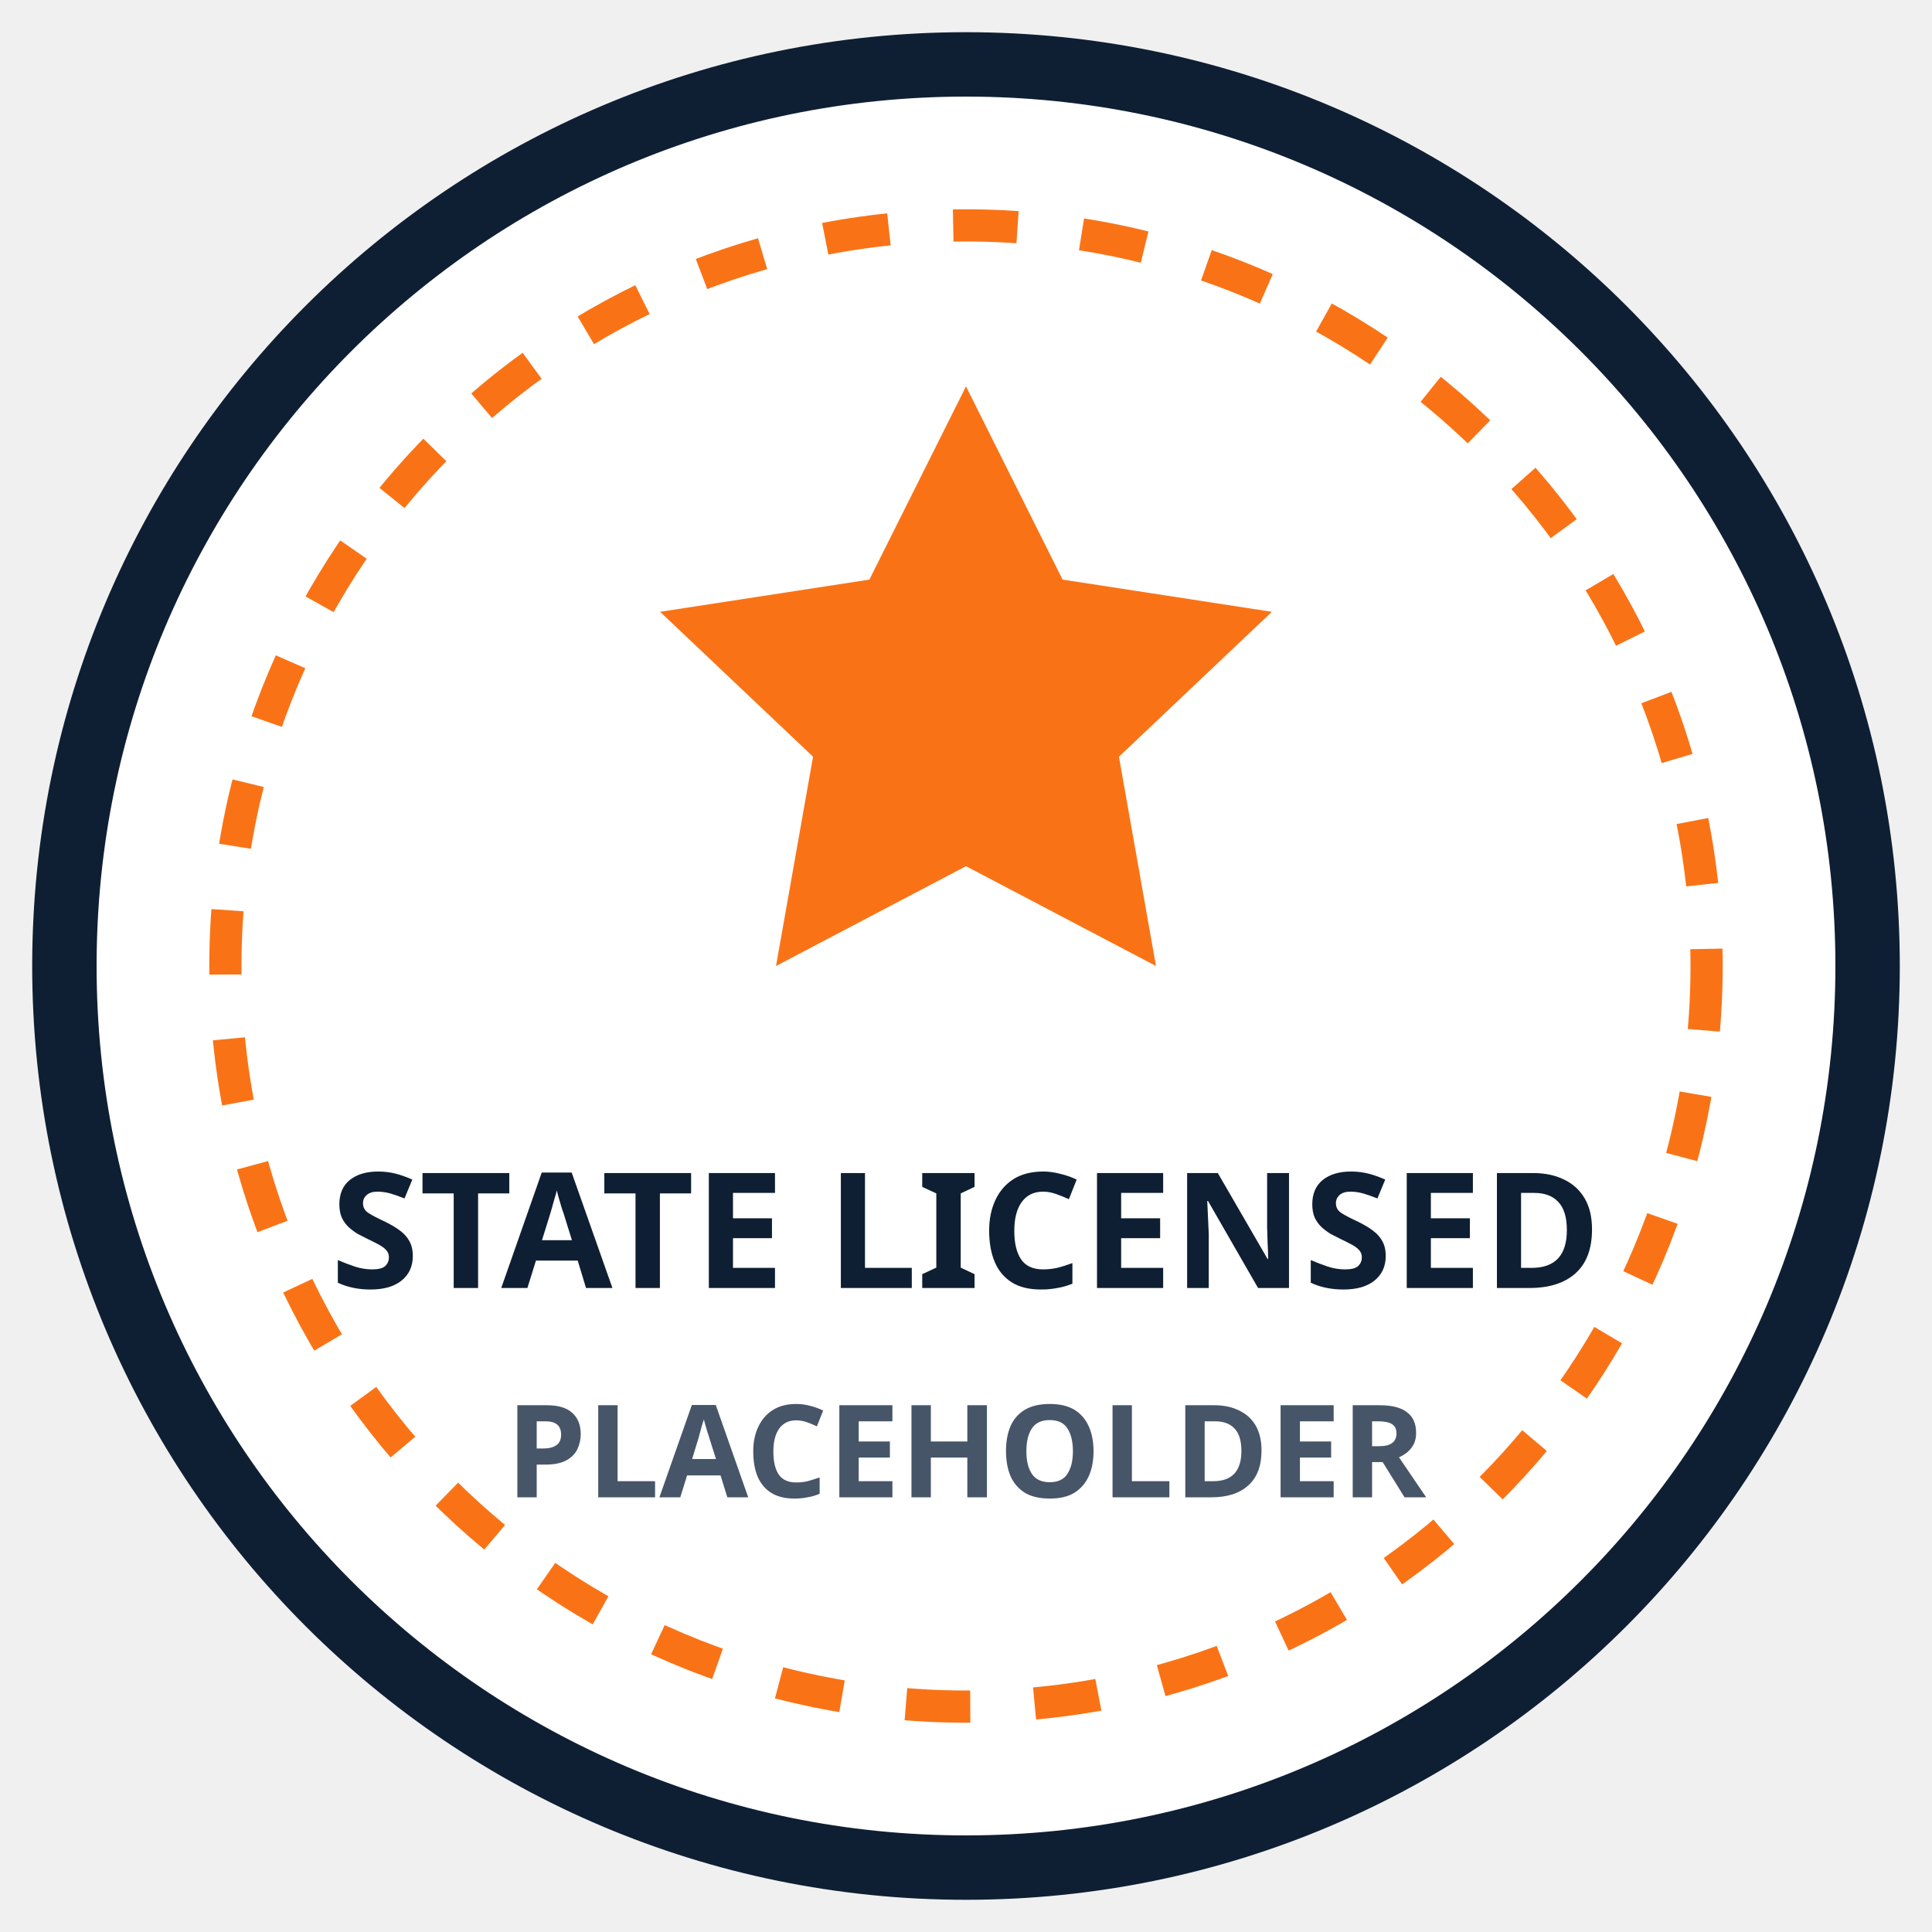
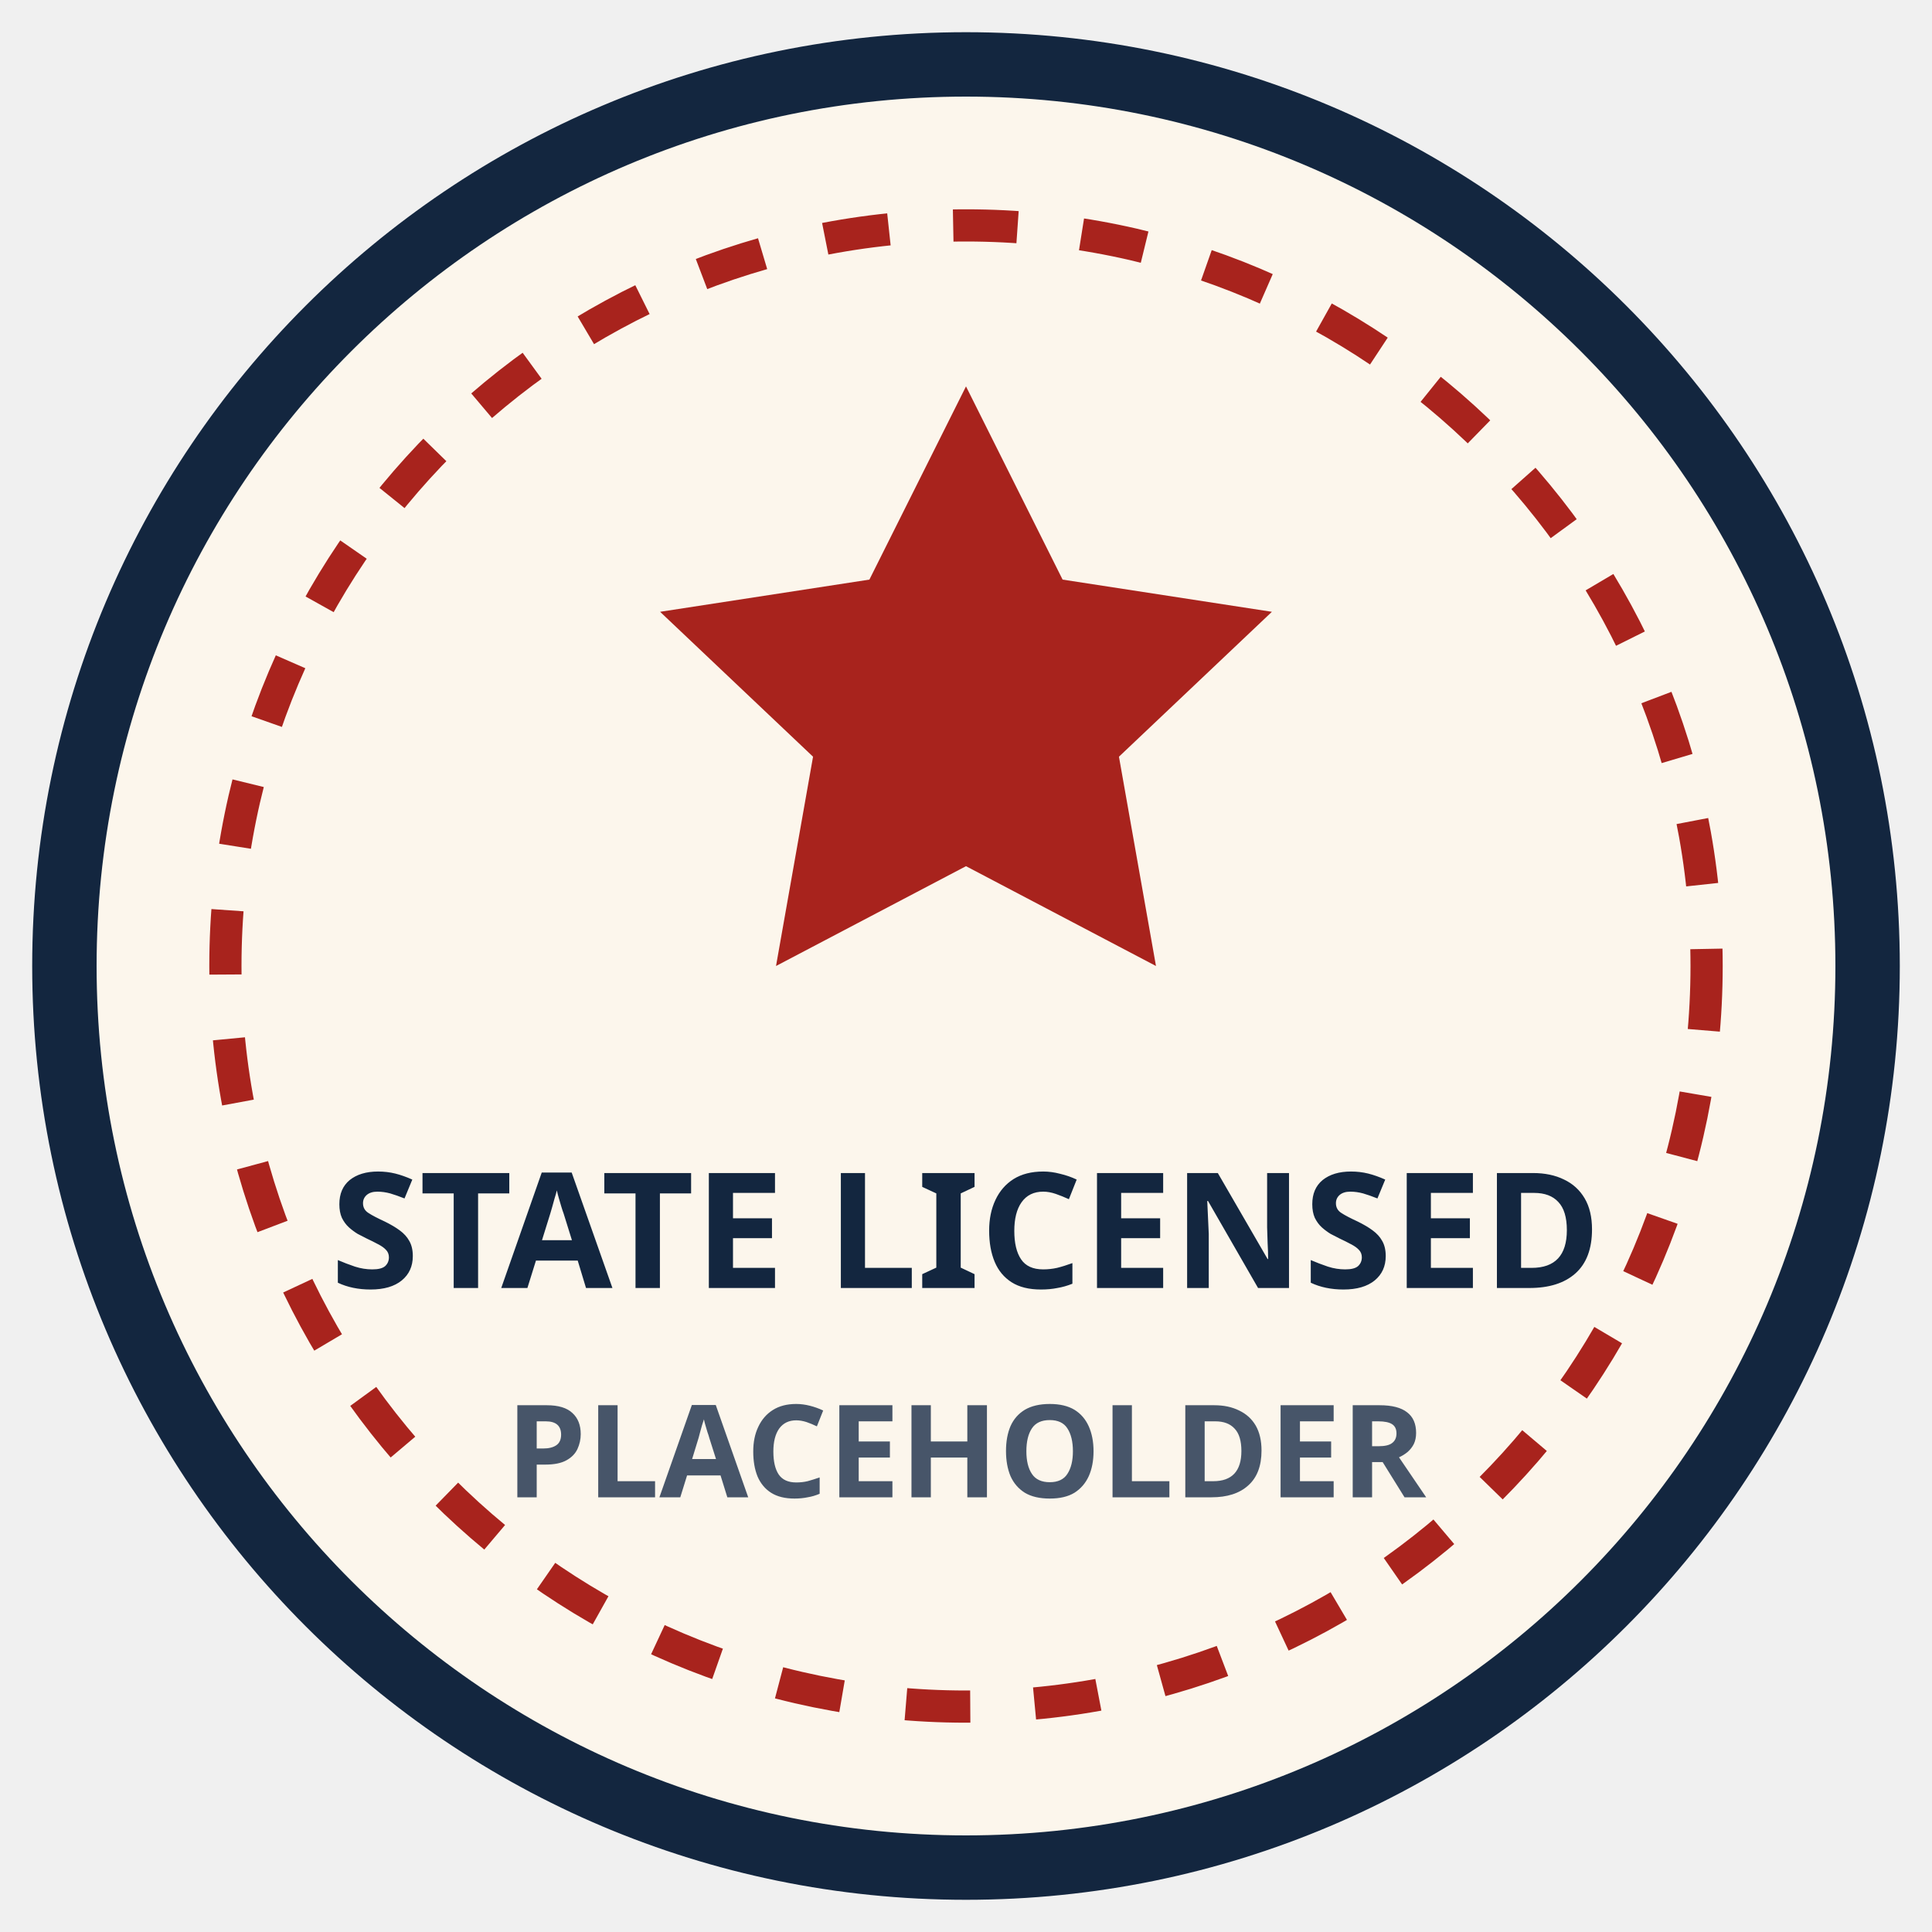
<svg xmlns="http://www.w3.org/2000/svg" width="120" height="120" viewBox="0 0 120 120" role="img" aria-label="Badge placeholder: STATE LICENSED PLACEHOLDER">
-   <circle cx="60" cy="60" r="56" fill="#ffffff" stroke="#0f1f33" stroke-width="4" />
-   <circle cx="60" cy="60" r="46" fill="none" stroke="#f97316" stroke-width="2" stroke-dasharray="4 4" />
-   <path d="M60 24 l6 12 13 2 -9.5 9 2.3 13 -11.8 -6.2 -11.8 6.2 2.3 -13 -9.5 -9 13 -2 Z" fill="#f97316" />
-   <text x="60" y="80" fill="#0f1f33" font-family="system-ui, sans-serif" font-size="10" font-weight="800" text-anchor="middle">STATE LICENSED</text>
+   <circle cx="60" cy="60" r="56" fill="#fcf6ec" stroke="#13263f" stroke-width="4" />
+   <circle cx="60" cy="60" r="46" fill="none" stroke="#a8231d" stroke-width="2" stroke-dasharray="4 4" />
+   <path d="M60 24 l6 12 13 2 -9.5 9 2.3 13 -11.8 -6.2 -11.8 6.2 2.3 -13 -9.5 -9 13 -2 Z" fill="#a8231d" />
+   <text x="60" y="80" fill="#13263f" font-family="system-ui, sans-serif" font-size="10" font-weight="800" text-anchor="middle">STATE LICENSED</text>
  <text x="60" y="93" fill="#475569" font-family="system-ui, sans-serif" font-size="8" font-weight="600" text-anchor="middle">PLACEHOLDER</text>
</svg>
